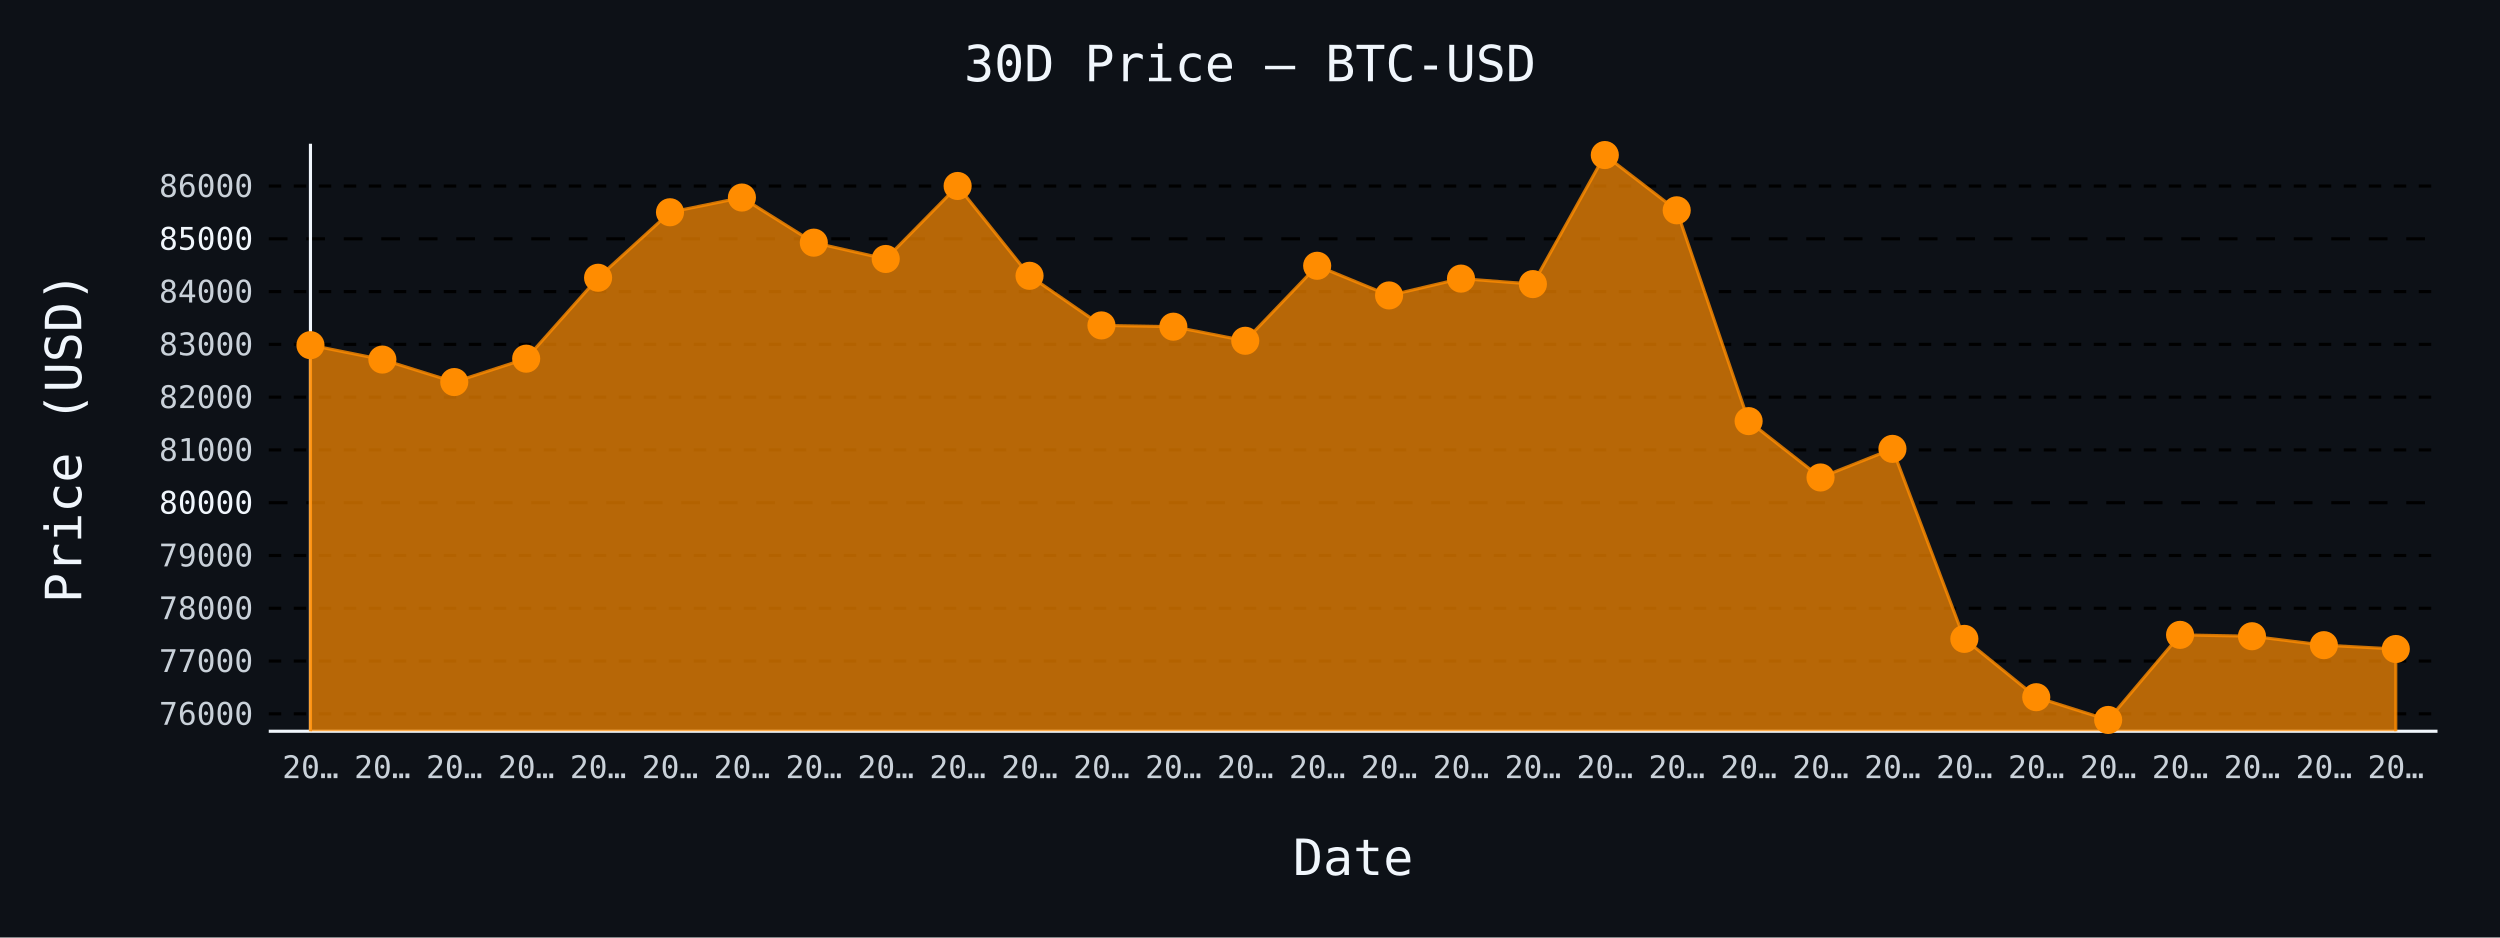
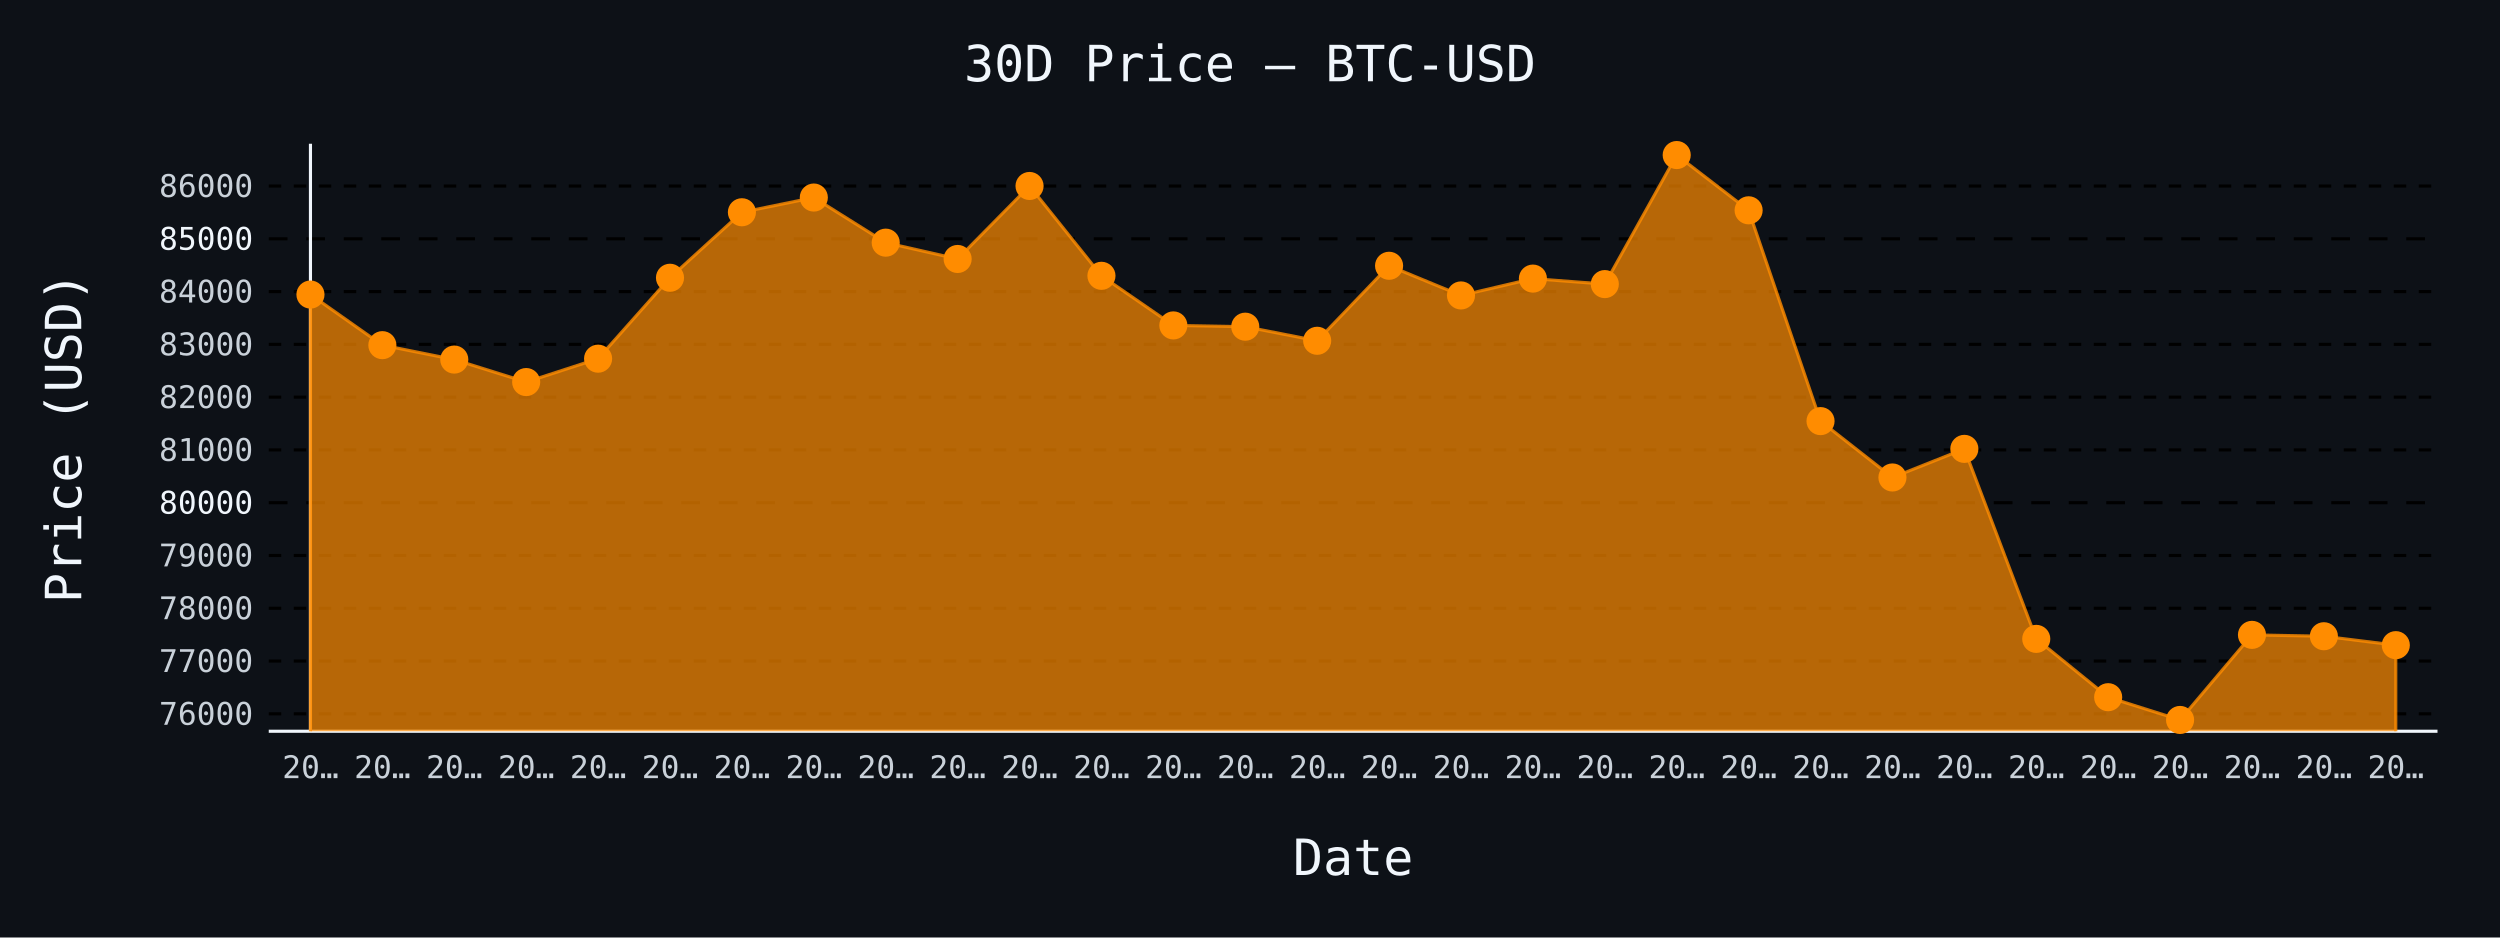
- <svg xmlns="http://www.w3.org/2000/svg" id="chart-bd315311-c1d5-42d2-8ff7-0233dde47b94" class="pygal-chart" viewBox="0 0 800 300">
+ <svg xmlns="http://www.w3.org/2000/svg" id="chart-d5ecf7de-e812-4ecf-8149-4176d5d73da8" class="pygal-chart" viewBox="0 0 800 300">
  <defs>
-     <style type="text/css">#chart-bd315311-c1d5-42d2-8ff7-0233dde47b94{-webkit-user-select:none;-webkit-font-smoothing:antialiased;font-family:monospace}#chart-bd315311-c1d5-42d2-8ff7-0233dde47b94 .title{font-family:monospace;font-size:16px}#chart-bd315311-c1d5-42d2-8ff7-0233dde47b94 .legends .legend text{font-family:monospace;font-size:14px}#chart-bd315311-c1d5-42d2-8ff7-0233dde47b94 .axis text{font-family:monospace;font-size:10px}#chart-bd315311-c1d5-42d2-8ff7-0233dde47b94 .axis text.major{font-family:monospace;font-size:10px}#chart-bd315311-c1d5-42d2-8ff7-0233dde47b94 .text-overlay text.value{font-family:monospace;font-size:16px}#chart-bd315311-c1d5-42d2-8ff7-0233dde47b94 .text-overlay text.label{font-family:monospace;font-size:10px}#chart-bd315311-c1d5-42d2-8ff7-0233dde47b94 .tooltip{font-family:monospace;font-size:14px}#chart-bd315311-c1d5-42d2-8ff7-0233dde47b94 text.no_data{font-family:monospace;font-size:64px}
- #chart-bd315311-c1d5-42d2-8ff7-0233dde47b94{background-color:#0d1117}#chart-bd315311-c1d5-42d2-8ff7-0233dde47b94 path,#chart-bd315311-c1d5-42d2-8ff7-0233dde47b94 line,#chart-bd315311-c1d5-42d2-8ff7-0233dde47b94 rect,#chart-bd315311-c1d5-42d2-8ff7-0233dde47b94 circle{-webkit-transition:150ms;-moz-transition:150ms;transition:150ms}#chart-bd315311-c1d5-42d2-8ff7-0233dde47b94 .graph &gt; .background{fill:#0d1117}#chart-bd315311-c1d5-42d2-8ff7-0233dde47b94 .plot &gt; .background{fill:#0d1117}#chart-bd315311-c1d5-42d2-8ff7-0233dde47b94 .graph{fill:#c9d1d9}#chart-bd315311-c1d5-42d2-8ff7-0233dde47b94 text.no_data{fill:#f0f6fc}#chart-bd315311-c1d5-42d2-8ff7-0233dde47b94 .title{fill:#f0f6fc}#chart-bd315311-c1d5-42d2-8ff7-0233dde47b94 .legends .legend text{fill:#c9d1d9}#chart-bd315311-c1d5-42d2-8ff7-0233dde47b94 .legends .legend:hover text{fill:#f0f6fc}#chart-bd315311-c1d5-42d2-8ff7-0233dde47b94 .axis .line{stroke:#f0f6fc}#chart-bd315311-c1d5-42d2-8ff7-0233dde47b94 .axis .guide.line{stroke:#8b949e}#chart-bd315311-c1d5-42d2-8ff7-0233dde47b94 .axis .major.line{stroke:#c9d1d9}#chart-bd315311-c1d5-42d2-8ff7-0233dde47b94 .axis text.major{fill:#f0f6fc}#chart-bd315311-c1d5-42d2-8ff7-0233dde47b94 .axis.y .guides:hover .guide.line,#chart-bd315311-c1d5-42d2-8ff7-0233dde47b94 .line-graph .axis.x .guides:hover .guide.line,#chart-bd315311-c1d5-42d2-8ff7-0233dde47b94 .stackedline-graph .axis.x .guides:hover .guide.line,#chart-bd315311-c1d5-42d2-8ff7-0233dde47b94 .xy-graph .axis.x .guides:hover .guide.line{stroke:#f0f6fc}#chart-bd315311-c1d5-42d2-8ff7-0233dde47b94 .axis .guides:hover text{fill:#f0f6fc}#chart-bd315311-c1d5-42d2-8ff7-0233dde47b94 .reactive{fill-opacity:.7;stroke-opacity:.8;stroke-width:1}#chart-bd315311-c1d5-42d2-8ff7-0233dde47b94 .ci{stroke:#c9d1d9}#chart-bd315311-c1d5-42d2-8ff7-0233dde47b94 .reactive.active,#chart-bd315311-c1d5-42d2-8ff7-0233dde47b94 .active .reactive{fill-opacity:.8;stroke-opacity:.9;stroke-width:4}#chart-bd315311-c1d5-42d2-8ff7-0233dde47b94 .ci .reactive.active{stroke-width:1.5}#chart-bd315311-c1d5-42d2-8ff7-0233dde47b94 .series text{fill:#f0f6fc}#chart-bd315311-c1d5-42d2-8ff7-0233dde47b94 .tooltip rect{fill:#0d1117;stroke:#f0f6fc;-webkit-transition:opacity 150ms;-moz-transition:opacity 150ms;transition:opacity 150ms}#chart-bd315311-c1d5-42d2-8ff7-0233dde47b94 .tooltip .label{fill:#c9d1d9}#chart-bd315311-c1d5-42d2-8ff7-0233dde47b94 .tooltip .label{fill:#c9d1d9}#chart-bd315311-c1d5-42d2-8ff7-0233dde47b94 .tooltip .legend{font-size:.8em;fill:#8b949e}#chart-bd315311-c1d5-42d2-8ff7-0233dde47b94 .tooltip .x_label{font-size:.6em;fill:#f0f6fc}#chart-bd315311-c1d5-42d2-8ff7-0233dde47b94 .tooltip .xlink{font-size:.5em;text-decoration:underline}#chart-bd315311-c1d5-42d2-8ff7-0233dde47b94 .tooltip .value{font-size:1.5em}#chart-bd315311-c1d5-42d2-8ff7-0233dde47b94 .bound{font-size:.5em}#chart-bd315311-c1d5-42d2-8ff7-0233dde47b94 .max-value{font-size:.75em;fill:#8b949e}#chart-bd315311-c1d5-42d2-8ff7-0233dde47b94 .map-element{fill:#0d1117;stroke:#8b949e !important}#chart-bd315311-c1d5-42d2-8ff7-0233dde47b94 .map-element .reactive{fill-opacity:inherit;stroke-opacity:inherit}#chart-bd315311-c1d5-42d2-8ff7-0233dde47b94 .color-0,#chart-bd315311-c1d5-42d2-8ff7-0233dde47b94 .color-0 a:visited{stroke:#ff8c00;fill:#ff8c00}#chart-bd315311-c1d5-42d2-8ff7-0233dde47b94 .text-overlay .color-0 text{fill:black}
- #chart-bd315311-c1d5-42d2-8ff7-0233dde47b94 text.no_data{text-anchor:middle}#chart-bd315311-c1d5-42d2-8ff7-0233dde47b94 .guide.line{fill:none}#chart-bd315311-c1d5-42d2-8ff7-0233dde47b94 .centered{text-anchor:middle}#chart-bd315311-c1d5-42d2-8ff7-0233dde47b94 .title{text-anchor:middle}#chart-bd315311-c1d5-42d2-8ff7-0233dde47b94 .legends .legend text{fill-opacity:1}#chart-bd315311-c1d5-42d2-8ff7-0233dde47b94 .axis.x text{text-anchor:middle}#chart-bd315311-c1d5-42d2-8ff7-0233dde47b94 .axis.x:not(.web) text[transform]{text-anchor:start}#chart-bd315311-c1d5-42d2-8ff7-0233dde47b94 .axis.x:not(.web) text[transform].backwards{text-anchor:end}#chart-bd315311-c1d5-42d2-8ff7-0233dde47b94 .axis.y text{text-anchor:end}#chart-bd315311-c1d5-42d2-8ff7-0233dde47b94 .axis.y text[transform].backwards{text-anchor:start}#chart-bd315311-c1d5-42d2-8ff7-0233dde47b94 .axis.y2 text{text-anchor:start}#chart-bd315311-c1d5-42d2-8ff7-0233dde47b94 .axis.y2 text[transform].backwards{text-anchor:end}#chart-bd315311-c1d5-42d2-8ff7-0233dde47b94 .axis .guide.line{stroke-dasharray:4,4;stroke:black}#chart-bd315311-c1d5-42d2-8ff7-0233dde47b94 .axis .major.guide.line{stroke-dasharray:6,6;stroke:black}#chart-bd315311-c1d5-42d2-8ff7-0233dde47b94 .horizontal .axis.y .guide.line,#chart-bd315311-c1d5-42d2-8ff7-0233dde47b94 .horizontal .axis.y2 .guide.line,#chart-bd315311-c1d5-42d2-8ff7-0233dde47b94 .vertical .axis.x .guide.line{opacity:0}#chart-bd315311-c1d5-42d2-8ff7-0233dde47b94 .horizontal .axis.always_show .guide.line,#chart-bd315311-c1d5-42d2-8ff7-0233dde47b94 .vertical .axis.always_show .guide.line{opacity:1 !important}#chart-bd315311-c1d5-42d2-8ff7-0233dde47b94 .axis.y .guides:hover .guide.line,#chart-bd315311-c1d5-42d2-8ff7-0233dde47b94 .axis.y2 .guides:hover .guide.line,#chart-bd315311-c1d5-42d2-8ff7-0233dde47b94 .axis.x .guides:hover .guide.line{opacity:1}#chart-bd315311-c1d5-42d2-8ff7-0233dde47b94 .axis .guides:hover text{opacity:1}#chart-bd315311-c1d5-42d2-8ff7-0233dde47b94 .nofill{fill:none}#chart-bd315311-c1d5-42d2-8ff7-0233dde47b94 .subtle-fill{fill-opacity:.2}#chart-bd315311-c1d5-42d2-8ff7-0233dde47b94 .dot{stroke-width:1px;fill-opacity:1;stroke-opacity:1}#chart-bd315311-c1d5-42d2-8ff7-0233dde47b94 .dot.active{stroke-width:5px}#chart-bd315311-c1d5-42d2-8ff7-0233dde47b94 .dot.negative{fill:transparent}#chart-bd315311-c1d5-42d2-8ff7-0233dde47b94 text,#chart-bd315311-c1d5-42d2-8ff7-0233dde47b94 tspan{stroke:none !important}#chart-bd315311-c1d5-42d2-8ff7-0233dde47b94 .series text.active{opacity:1}#chart-bd315311-c1d5-42d2-8ff7-0233dde47b94 .tooltip rect{fill-opacity:.95;stroke-width:.5}#chart-bd315311-c1d5-42d2-8ff7-0233dde47b94 .tooltip text{fill-opacity:1}#chart-bd315311-c1d5-42d2-8ff7-0233dde47b94 .showable{visibility:hidden}#chart-bd315311-c1d5-42d2-8ff7-0233dde47b94 .showable.shown{visibility:visible}#chart-bd315311-c1d5-42d2-8ff7-0233dde47b94 .gauge-background{fill:rgba(229,229,229,1);stroke:none}#chart-bd315311-c1d5-42d2-8ff7-0233dde47b94 .bg-lines{stroke:#0d1117;stroke-width:2px}</style>
+     <style type="text/css">#chart-d5ecf7de-e812-4ecf-8149-4176d5d73da8{-webkit-user-select:none;-webkit-font-smoothing:antialiased;font-family:monospace}#chart-d5ecf7de-e812-4ecf-8149-4176d5d73da8 .title{font-family:monospace;font-size:16px}#chart-d5ecf7de-e812-4ecf-8149-4176d5d73da8 .legends .legend text{font-family:monospace;font-size:14px}#chart-d5ecf7de-e812-4ecf-8149-4176d5d73da8 .axis text{font-family:monospace;font-size:10px}#chart-d5ecf7de-e812-4ecf-8149-4176d5d73da8 .axis text.major{font-family:monospace;font-size:10px}#chart-d5ecf7de-e812-4ecf-8149-4176d5d73da8 .text-overlay text.value{font-family:monospace;font-size:16px}#chart-d5ecf7de-e812-4ecf-8149-4176d5d73da8 .text-overlay text.label{font-family:monospace;font-size:10px}#chart-d5ecf7de-e812-4ecf-8149-4176d5d73da8 .tooltip{font-family:monospace;font-size:14px}#chart-d5ecf7de-e812-4ecf-8149-4176d5d73da8 text.no_data{font-family:monospace;font-size:64px}
+ #chart-d5ecf7de-e812-4ecf-8149-4176d5d73da8{background-color:#0d1117}#chart-d5ecf7de-e812-4ecf-8149-4176d5d73da8 path,#chart-d5ecf7de-e812-4ecf-8149-4176d5d73da8 line,#chart-d5ecf7de-e812-4ecf-8149-4176d5d73da8 rect,#chart-d5ecf7de-e812-4ecf-8149-4176d5d73da8 circle{-webkit-transition:150ms;-moz-transition:150ms;transition:150ms}#chart-d5ecf7de-e812-4ecf-8149-4176d5d73da8 .graph &gt; .background{fill:#0d1117}#chart-d5ecf7de-e812-4ecf-8149-4176d5d73da8 .plot &gt; .background{fill:#0d1117}#chart-d5ecf7de-e812-4ecf-8149-4176d5d73da8 .graph{fill:#c9d1d9}#chart-d5ecf7de-e812-4ecf-8149-4176d5d73da8 text.no_data{fill:#f0f6fc}#chart-d5ecf7de-e812-4ecf-8149-4176d5d73da8 .title{fill:#f0f6fc}#chart-d5ecf7de-e812-4ecf-8149-4176d5d73da8 .legends .legend text{fill:#c9d1d9}#chart-d5ecf7de-e812-4ecf-8149-4176d5d73da8 .legends .legend:hover text{fill:#f0f6fc}#chart-d5ecf7de-e812-4ecf-8149-4176d5d73da8 .axis .line{stroke:#f0f6fc}#chart-d5ecf7de-e812-4ecf-8149-4176d5d73da8 .axis .guide.line{stroke:#8b949e}#chart-d5ecf7de-e812-4ecf-8149-4176d5d73da8 .axis .major.line{stroke:#c9d1d9}#chart-d5ecf7de-e812-4ecf-8149-4176d5d73da8 .axis text.major{fill:#f0f6fc}#chart-d5ecf7de-e812-4ecf-8149-4176d5d73da8 .axis.y .guides:hover .guide.line,#chart-d5ecf7de-e812-4ecf-8149-4176d5d73da8 .line-graph .axis.x .guides:hover .guide.line,#chart-d5ecf7de-e812-4ecf-8149-4176d5d73da8 .stackedline-graph .axis.x .guides:hover .guide.line,#chart-d5ecf7de-e812-4ecf-8149-4176d5d73da8 .xy-graph .axis.x .guides:hover .guide.line{stroke:#f0f6fc}#chart-d5ecf7de-e812-4ecf-8149-4176d5d73da8 .axis .guides:hover text{fill:#f0f6fc}#chart-d5ecf7de-e812-4ecf-8149-4176d5d73da8 .reactive{fill-opacity:.7;stroke-opacity:.8;stroke-width:1}#chart-d5ecf7de-e812-4ecf-8149-4176d5d73da8 .ci{stroke:#c9d1d9}#chart-d5ecf7de-e812-4ecf-8149-4176d5d73da8 .reactive.active,#chart-d5ecf7de-e812-4ecf-8149-4176d5d73da8 .active .reactive{fill-opacity:.8;stroke-opacity:.9;stroke-width:4}#chart-d5ecf7de-e812-4ecf-8149-4176d5d73da8 .ci .reactive.active{stroke-width:1.5}#chart-d5ecf7de-e812-4ecf-8149-4176d5d73da8 .series text{fill:#f0f6fc}#chart-d5ecf7de-e812-4ecf-8149-4176d5d73da8 .tooltip rect{fill:#0d1117;stroke:#f0f6fc;-webkit-transition:opacity 150ms;-moz-transition:opacity 150ms;transition:opacity 150ms}#chart-d5ecf7de-e812-4ecf-8149-4176d5d73da8 .tooltip .label{fill:#c9d1d9}#chart-d5ecf7de-e812-4ecf-8149-4176d5d73da8 .tooltip .label{fill:#c9d1d9}#chart-d5ecf7de-e812-4ecf-8149-4176d5d73da8 .tooltip .legend{font-size:.8em;fill:#8b949e}#chart-d5ecf7de-e812-4ecf-8149-4176d5d73da8 .tooltip .x_label{font-size:.6em;fill:#f0f6fc}#chart-d5ecf7de-e812-4ecf-8149-4176d5d73da8 .tooltip .xlink{font-size:.5em;text-decoration:underline}#chart-d5ecf7de-e812-4ecf-8149-4176d5d73da8 .tooltip .value{font-size:1.5em}#chart-d5ecf7de-e812-4ecf-8149-4176d5d73da8 .bound{font-size:.5em}#chart-d5ecf7de-e812-4ecf-8149-4176d5d73da8 .max-value{font-size:.75em;fill:#8b949e}#chart-d5ecf7de-e812-4ecf-8149-4176d5d73da8 .map-element{fill:#0d1117;stroke:#8b949e !important}#chart-d5ecf7de-e812-4ecf-8149-4176d5d73da8 .map-element .reactive{fill-opacity:inherit;stroke-opacity:inherit}#chart-d5ecf7de-e812-4ecf-8149-4176d5d73da8 .color-0,#chart-d5ecf7de-e812-4ecf-8149-4176d5d73da8 .color-0 a:visited{stroke:#ff8c00;fill:#ff8c00}#chart-d5ecf7de-e812-4ecf-8149-4176d5d73da8 .text-overlay .color-0 text{fill:black}
+ #chart-d5ecf7de-e812-4ecf-8149-4176d5d73da8 text.no_data{text-anchor:middle}#chart-d5ecf7de-e812-4ecf-8149-4176d5d73da8 .guide.line{fill:none}#chart-d5ecf7de-e812-4ecf-8149-4176d5d73da8 .centered{text-anchor:middle}#chart-d5ecf7de-e812-4ecf-8149-4176d5d73da8 .title{text-anchor:middle}#chart-d5ecf7de-e812-4ecf-8149-4176d5d73da8 .legends .legend text{fill-opacity:1}#chart-d5ecf7de-e812-4ecf-8149-4176d5d73da8 .axis.x text{text-anchor:middle}#chart-d5ecf7de-e812-4ecf-8149-4176d5d73da8 .axis.x:not(.web) text[transform]{text-anchor:start}#chart-d5ecf7de-e812-4ecf-8149-4176d5d73da8 .axis.x:not(.web) text[transform].backwards{text-anchor:end}#chart-d5ecf7de-e812-4ecf-8149-4176d5d73da8 .axis.y text{text-anchor:end}#chart-d5ecf7de-e812-4ecf-8149-4176d5d73da8 .axis.y text[transform].backwards{text-anchor:start}#chart-d5ecf7de-e812-4ecf-8149-4176d5d73da8 .axis.y2 text{text-anchor:start}#chart-d5ecf7de-e812-4ecf-8149-4176d5d73da8 .axis.y2 text[transform].backwards{text-anchor:end}#chart-d5ecf7de-e812-4ecf-8149-4176d5d73da8 .axis .guide.line{stroke-dasharray:4,4;stroke:black}#chart-d5ecf7de-e812-4ecf-8149-4176d5d73da8 .axis .major.guide.line{stroke-dasharray:6,6;stroke:black}#chart-d5ecf7de-e812-4ecf-8149-4176d5d73da8 .horizontal .axis.y .guide.line,#chart-d5ecf7de-e812-4ecf-8149-4176d5d73da8 .horizontal .axis.y2 .guide.line,#chart-d5ecf7de-e812-4ecf-8149-4176d5d73da8 .vertical .axis.x .guide.line{opacity:0}#chart-d5ecf7de-e812-4ecf-8149-4176d5d73da8 .horizontal .axis.always_show .guide.line,#chart-d5ecf7de-e812-4ecf-8149-4176d5d73da8 .vertical .axis.always_show .guide.line{opacity:1 !important}#chart-d5ecf7de-e812-4ecf-8149-4176d5d73da8 .axis.y .guides:hover .guide.line,#chart-d5ecf7de-e812-4ecf-8149-4176d5d73da8 .axis.y2 .guides:hover .guide.line,#chart-d5ecf7de-e812-4ecf-8149-4176d5d73da8 .axis.x .guides:hover .guide.line{opacity:1}#chart-d5ecf7de-e812-4ecf-8149-4176d5d73da8 .axis .guides:hover text{opacity:1}#chart-d5ecf7de-e812-4ecf-8149-4176d5d73da8 .nofill{fill:none}#chart-d5ecf7de-e812-4ecf-8149-4176d5d73da8 .subtle-fill{fill-opacity:.2}#chart-d5ecf7de-e812-4ecf-8149-4176d5d73da8 .dot{stroke-width:1px;fill-opacity:1;stroke-opacity:1}#chart-d5ecf7de-e812-4ecf-8149-4176d5d73da8 .dot.active{stroke-width:5px}#chart-d5ecf7de-e812-4ecf-8149-4176d5d73da8 .dot.negative{fill:transparent}#chart-d5ecf7de-e812-4ecf-8149-4176d5d73da8 text,#chart-d5ecf7de-e812-4ecf-8149-4176d5d73da8 tspan{stroke:none !important}#chart-d5ecf7de-e812-4ecf-8149-4176d5d73da8 .series text.active{opacity:1}#chart-d5ecf7de-e812-4ecf-8149-4176d5d73da8 .tooltip rect{fill-opacity:.95;stroke-width:.5}#chart-d5ecf7de-e812-4ecf-8149-4176d5d73da8 .tooltip text{fill-opacity:1}#chart-d5ecf7de-e812-4ecf-8149-4176d5d73da8 .showable{visibility:hidden}#chart-d5ecf7de-e812-4ecf-8149-4176d5d73da8 .showable.shown{visibility:visible}#chart-d5ecf7de-e812-4ecf-8149-4176d5d73da8 .gauge-background{fill:rgba(229,229,229,1);stroke:none}#chart-d5ecf7de-e812-4ecf-8149-4176d5d73da8 .bg-lines{stroke:#0d1117;stroke-width:2px}</style>
  </defs>
  <g class="graph line-graph vertical">
    <rect x="0" y="0" width="800" height="300" class="background" />
    <g transform="translate(86, 46)" class="plot">
      <rect x="0" y="0" width="694.0" height="188" class="background" />
      <g class="axis y always_show">
        <path d="M0 188 h694" class="line" />
        <g class="guides">
          <path d="M0 182.425 h694" class="guide line" />
          <text x="-5" y="185.925" class="">76000</text>
        </g>
        <g class="guides">
          <path d="M0 165.536 h694" class="guide line" />
          <text x="-5" y="169.036" class="">77000</text>
        </g>
        <g class="guides">
          <path d="M0 148.646 h694" class="guide line" />
          <text x="-5" y="152.146" class="">78000</text>
        </g>
        <g class="guides">
          <path d="M0 131.757 h694" class="guide line" />
          <text x="-5" y="135.257" class="">79000</text>
        </g>
        <g class="guides">
          <path d="M0 114.867 h694" class="major guide line" />
          <text x="-5" y="118.367" class="major">80000</text>
        </g>
        <g class="guides">
          <path d="M0 97.977 h694" class="guide line" />
          <text x="-5" y="101.477" class="">81000</text>
        </g>
        <g class="guides">
          <path d="M0 81.088 h694" class="guide line" />
          <text x="-5" y="84.588" class="">82000</text>
        </g>
        <g class="guides">
          <path d="M0 64.198 h694" class="guide line" />
          <text x="-5" y="67.698" class="">83000</text>
        </g>
        <g class="guides">
          <path d="M0 47.309 h694" class="guide line" />
          <text x="-5" y="50.809" class="">84000</text>
        </g>
        <g class="guides">
          <path d="M0 30.419 h694" class="major guide line" />
          <text x="-5" y="33.919" class="major">85000</text>
        </g>
        <g class="guides">
          <path d="M0 13.53 h694" class="guide line" />
          <text x="-5" y="17.03" class="">86000</text>
        </g>
      </g>
      <g class="axis x">
        <g class="guides">
          <path d="M13.346 0 v188" class="line" />
          <text x="13.346" y="203.0" class="">20…</text>
        </g>
        <g class="guides">
          <path d="M36.357 0 v188" class="guide line" />
          <text x="36.357" y="203.0" class="">20…</text>
        </g>
        <g class="guides">
          <path d="M59.367 0 v188" class="guide line" />
          <text x="59.367" y="203.0" class="">20…</text>
        </g>
        <g class="guides">
          <path d="M82.378 0 v188" class="guide line" />
          <text x="82.378" y="203.0" class="">20…</text>
        </g>
        <g class="guides">
          <path d="M105.389 0 v188" class="guide line" />
          <text x="105.389" y="203.0" class="">20…</text>
        </g>
        <g class="guides">
          <path d="M128.399 0 v188" class="guide line" />
          <text x="128.399" y="203.0" class="">20…</text>
        </g>
        <g class="guides">
          <path d="M151.41 0 v188" class="guide line" />
          <text x="151.41" y="203.0" class="">20…</text>
        </g>
        <g class="guides">
          <path d="M174.42 0 v188" class="guide line" />
          <text x="174.42" y="203.0" class="">20…</text>
        </g>
        <g class="guides">
          <path d="M197.431 0 v188" class="guide line" />
          <text x="197.431" y="203.0" class="">20…</text>
        </g>
        <g class="guides">
          <path d="M220.442 0 v188" class="guide line" />
          <text x="220.442" y="203.0" class="">20…</text>
        </g>
        <g class="guides">
          <path d="M243.452 0 v188" class="guide line" />
          <text x="243.452" y="203.0" class="">20…</text>
        </g>
        <g class="guides">
          <path d="M266.463 0 v188" class="guide line" />
          <text x="266.463" y="203.0" class="">20…</text>
        </g>
        <g class="guides">
          <path d="M289.473 0 v188" class="guide line" />
          <text x="289.473" y="203.0" class="">20…</text>
        </g>
        <g class="guides">
          <path d="M312.484 0 v188" class="guide line" />
          <text x="312.484" y="203.0" class="">20…</text>
        </g>
        <g class="guides">
          <path d="M335.495 0 v188" class="guide line" />
          <text x="335.495" y="203.0" class="">20…</text>
        </g>
        <g class="guides">
          <path d="M358.505 0 v188" class="guide line" />
          <text x="358.505" y="203.0" class="">20…</text>
        </g>
        <g class="guides">
          <path d="M381.516 0 v188" class="guide line" />
          <text x="381.516" y="203.0" class="">20…</text>
        </g>
        <g class="guides">
          <path d="M404.527 0 v188" class="guide line" />
          <text x="404.527" y="203.0" class="">20…</text>
        </g>
        <g class="guides">
          <path d="M427.537 0 v188" class="guide line" />
          <text x="427.537" y="203.0" class="">20…</text>
        </g>
        <g class="guides">
          <path d="M450.548 0 v188" class="guide line" />
          <text x="450.548" y="203.0" class="">20…</text>
        </g>
        <g class="guides">
          <path d="M473.558 0 v188" class="guide line" />
          <text x="473.558" y="203.0" class="">20…</text>
        </g>
        <g class="guides">
          <path d="M496.569 0 v188" class="guide line" />
          <text x="496.569" y="203.0" class="">20…</text>
        </g>
        <g class="guides">
          <path d="M519.58 0 v188" class="guide line" />
          <text x="519.58" y="203.0" class="">20…</text>
        </g>
        <g class="guides">
          <path d="M542.59 0 v188" class="guide line" />
          <text x="542.59" y="203.0" class="">20…</text>
        </g>
        <g class="guides">
          <path d="M565.601 0 v188" class="guide line" />
          <text x="565.601" y="203.0" class="">20…</text>
        </g>
        <g class="guides">
          <path d="M588.611 0 v188" class="guide line" />
          <text x="588.611" y="203.0" class="">20…</text>
        </g>
        <g class="guides">
          <path d="M611.622 0 v188" class="guide line" />
          <text x="611.622" y="203.0" class="">20…</text>
        </g>
        <g class="guides">
          <path d="M634.633 0 v188" class="guide line" />
          <text x="634.633" y="203.0" class="">20…</text>
        </g>
        <g class="guides">
          <path d="M657.643 0 v188" class="guide line" />
          <text x="657.643" y="203.0" class="">20…</text>
        </g>
        <g class="guides">
          <path d="M680.654 0 v188" class="guide line" />
          <text x="680.654" y="203.0" class="">20…</text>
        </g>
      </g>
      <g class="series serie-0 color-0">
-         <path d="M13.346 188 L13.346 64.452 36.357 69.063 59.367 76.257 82.378 68.775 105.389 42.884 128.399 21.924 151.41 17.212 174.42 31.652 197.431 36.871 220.442 13.513 243.452 42.259 266.463 58.135 289.473 58.54 312.484 63.05 335.495 39.05 358.505 48.542 381.516 43.154 404.527 44.91 427.537 3.615 450.548 21.299 473.558 88.756 496.569 106.794 519.58 97.64 542.59 158.442 565.601 177.105 588.611 184.385 611.622 157.159 634.633 157.598 657.643 160.452 680.654 161.685 680.654 188" class="line reactive" />
+         <path d="M13.346 188 L13.346 48.255 36.357 64.452 59.367 69.063 82.378 76.257 105.389 68.775 128.399 42.884 151.41 21.924 174.42 17.212 197.431 31.652 220.442 36.871 243.452 13.513 266.463 42.259 289.473 58.135 312.484 58.54 335.495 63.05 358.505 39.05 381.516 48.542 404.527 43.154 427.537 44.91 450.548 3.615 473.558 21.299 496.569 88.756 519.58 106.794 542.59 97.64 565.601 158.442 588.611 177.105 611.622 184.385 634.633 157.159 657.643 157.598 680.654 160.452 680.654 188" class="line reactive" />
      </g>
    </g>
    <g class="titles">
      <text x="400.0" y="26" class="title plot_title">30D Price — BTC-USD</text>
      <text x="433.0" y="280" class="title">Date</text>
      <text x="0" y="166.0" class="title" transform="rotate(-90 0 140)">Price (USD)</text>
    </g>
    <g transform="translate(86, 46)" class="plot overlay">
      <g class="series serie-0 color-0">
        <g class="dots">
-           <circle cx="13.346" cy="64.452" r="4" class="dot reactive tooltip-trigger" />
-         </g>
-         <g class="dots">
-           <circle cx="36.357" cy="69.063" r="4" class="dot reactive tooltip-trigger" />
-         </g>
-         <g class="dots">
-           <circle cx="59.367" cy="76.257" r="4" class="dot reactive tooltip-trigger" />
-         </g>
-         <g class="dots">
-           <circle cx="82.378" cy="68.775" r="4" class="dot reactive tooltip-trigger" />
-         </g>
-         <g class="dots">
-           <circle cx="105.389" cy="42.884" r="4" class="dot reactive tooltip-trigger" />
-         </g>
-         <g class="dots">
-           <circle cx="128.399" cy="21.924" r="4" class="dot reactive tooltip-trigger" />
-         </g>
-         <g class="dots">
-           <circle cx="151.41" cy="17.212" r="4" class="dot reactive tooltip-trigger" />
-         </g>
-         <g class="dots">
-           <circle cx="174.42" cy="31.652" r="4" class="dot reactive tooltip-trigger" />
-         </g>
-         <g class="dots">
-           <circle cx="197.431" cy="36.871" r="4" class="dot reactive tooltip-trigger" />
-         </g>
-         <g class="dots">
-           <circle cx="220.442" cy="13.513" r="4" class="dot reactive tooltip-trigger" />
-         </g>
-         <g class="dots">
-           <circle cx="243.452" cy="42.259" r="4" class="dot reactive tooltip-trigger" />
-         </g>
-         <g class="dots">
-           <circle cx="266.463" cy="58.135" r="4" class="dot reactive tooltip-trigger" />
-         </g>
-         <g class="dots">
-           <circle cx="289.473" cy="58.54" r="4" class="dot reactive tooltip-trigger" />
-         </g>
-         <g class="dots">
-           <circle cx="312.484" cy="63.05" r="4" class="dot reactive tooltip-trigger" />
-         </g>
-         <g class="dots">
-           <circle cx="335.495" cy="39.05" r="4" class="dot reactive tooltip-trigger" />
-         </g>
-         <g class="dots">
-           <circle cx="358.505" cy="48.542" r="4" class="dot reactive tooltip-trigger" />
-         </g>
-         <g class="dots">
-           <circle cx="381.516" cy="43.154" r="4" class="dot reactive tooltip-trigger" />
-         </g>
-         <g class="dots">
-           <circle cx="404.527" cy="44.91" r="4" class="dot reactive tooltip-trigger" />
-         </g>
-         <g class="dots">
-           <circle cx="427.537" cy="3.615" r="4" class="dot reactive tooltip-trigger" />
-         </g>
-         <g class="dots">
-           <circle cx="450.548" cy="21.299" r="4" class="dot reactive tooltip-trigger" />
-         </g>
-         <g class="dots">
-           <circle cx="473.558" cy="88.756" r="4" class="dot reactive tooltip-trigger" />
-         </g>
-         <g class="dots">
-           <circle cx="496.569" cy="106.794" r="4" class="dot reactive tooltip-trigger" />
-         </g>
-         <g class="dots">
-           <circle cx="519.58" cy="97.64" r="4" class="dot reactive tooltip-trigger" />
-         </g>
-         <g class="dots">
-           <circle cx="542.59" cy="158.442" r="4" class="dot reactive tooltip-trigger" />
-         </g>
-         <g class="dots">
-           <circle cx="565.601" cy="177.105" r="4" class="dot reactive tooltip-trigger" />
-         </g>
-         <g class="dots">
-           <circle cx="588.611" cy="184.385" r="4" class="dot reactive tooltip-trigger" />
-         </g>
-         <g class="dots">
-           <circle cx="611.622" cy="157.159" r="4" class="dot reactive tooltip-trigger" />
-         </g>
-         <g class="dots">
-           <circle cx="634.633" cy="157.598" r="4" class="dot reactive tooltip-trigger" />
-         </g>
-         <g class="dots">
-           <circle cx="657.643" cy="160.452" r="4" class="dot reactive tooltip-trigger" />
-         </g>
-         <g class="dots">
-           <circle cx="680.654" cy="161.685" r="4" class="dot reactive tooltip-trigger" />
+           <circle cx="13.346" cy="48.255" r="4" class="dot reactive tooltip-trigger" />
+         </g>
+         <g class="dots">
+           <circle cx="36.357" cy="64.452" r="4" class="dot reactive tooltip-trigger" />
+         </g>
+         <g class="dots">
+           <circle cx="59.367" cy="69.063" r="4" class="dot reactive tooltip-trigger" />
+         </g>
+         <g class="dots">
+           <circle cx="82.378" cy="76.257" r="4" class="dot reactive tooltip-trigger" />
+         </g>
+         <g class="dots">
+           <circle cx="105.389" cy="68.775" r="4" class="dot reactive tooltip-trigger" />
+         </g>
+         <g class="dots">
+           <circle cx="128.399" cy="42.884" r="4" class="dot reactive tooltip-trigger" />
+         </g>
+         <g class="dots">
+           <circle cx="151.41" cy="21.924" r="4" class="dot reactive tooltip-trigger" />
+         </g>
+         <g class="dots">
+           <circle cx="174.42" cy="17.212" r="4" class="dot reactive tooltip-trigger" />
+         </g>
+         <g class="dots">
+           <circle cx="197.431" cy="31.652" r="4" class="dot reactive tooltip-trigger" />
+         </g>
+         <g class="dots">
+           <circle cx="220.442" cy="36.871" r="4" class="dot reactive tooltip-trigger" />
+         </g>
+         <g class="dots">
+           <circle cx="243.452" cy="13.513" r="4" class="dot reactive tooltip-trigger" />
+         </g>
+         <g class="dots">
+           <circle cx="266.463" cy="42.259" r="4" class="dot reactive tooltip-trigger" />
+         </g>
+         <g class="dots">
+           <circle cx="289.473" cy="58.135" r="4" class="dot reactive tooltip-trigger" />
+         </g>
+         <g class="dots">
+           <circle cx="312.484" cy="58.54" r="4" class="dot reactive tooltip-trigger" />
+         </g>
+         <g class="dots">
+           <circle cx="335.495" cy="63.05" r="4" class="dot reactive tooltip-trigger" />
+         </g>
+         <g class="dots">
+           <circle cx="358.505" cy="39.05" r="4" class="dot reactive tooltip-trigger" />
+         </g>
+         <g class="dots">
+           <circle cx="381.516" cy="48.542" r="4" class="dot reactive tooltip-trigger" />
+         </g>
+         <g class="dots">
+           <circle cx="404.527" cy="43.154" r="4" class="dot reactive tooltip-trigger" />
+         </g>
+         <g class="dots">
+           <circle cx="427.537" cy="44.91" r="4" class="dot reactive tooltip-trigger" />
+         </g>
+         <g class="dots">
+           <circle cx="450.548" cy="3.615" r="4" class="dot reactive tooltip-trigger" />
+         </g>
+         <g class="dots">
+           <circle cx="473.558" cy="21.299" r="4" class="dot reactive tooltip-trigger" />
+         </g>
+         <g class="dots">
+           <circle cx="496.569" cy="88.756" r="4" class="dot reactive tooltip-trigger" />
+         </g>
+         <g class="dots">
+           <circle cx="519.58" cy="106.794" r="4" class="dot reactive tooltip-trigger" />
+         </g>
+         <g class="dots">
+           <circle cx="542.59" cy="97.64" r="4" class="dot reactive tooltip-trigger" />
+         </g>
+         <g class="dots">
+           <circle cx="565.601" cy="158.442" r="4" class="dot reactive tooltip-trigger" />
+         </g>
+         <g class="dots">
+           <circle cx="588.611" cy="177.105" r="4" class="dot reactive tooltip-trigger" />
+         </g>
+         <g class="dots">
+           <circle cx="611.622" cy="184.385" r="4" class="dot reactive tooltip-trigger" />
+         </g>
+         <g class="dots">
+           <circle cx="634.633" cy="157.159" r="4" class="dot reactive tooltip-trigger" />
+         </g>
+         <g class="dots">
+           <circle cx="657.643" cy="157.598" r="4" class="dot reactive tooltip-trigger" />
+         </g>
+         <g class="dots">
+           <circle cx="680.654" cy="160.452" r="4" class="dot reactive tooltip-trigger" />
        </g>
      </g>
    </g>
    <g transform="translate(86, 46)" class="plot text-overlay">
      <g class="series serie-0 color-0" />
    </g>
    <g transform="translate(86, 46)" class="plot tooltip-overlay">
      <g transform="translate(0 0)" style="opacity: 0" class="tooltip">
        <rect rx="0" ry="0" width="0" height="0" class="tooltip-box" />
        <g class="text" />
      </g>
    </g>
  </g>
</svg>
